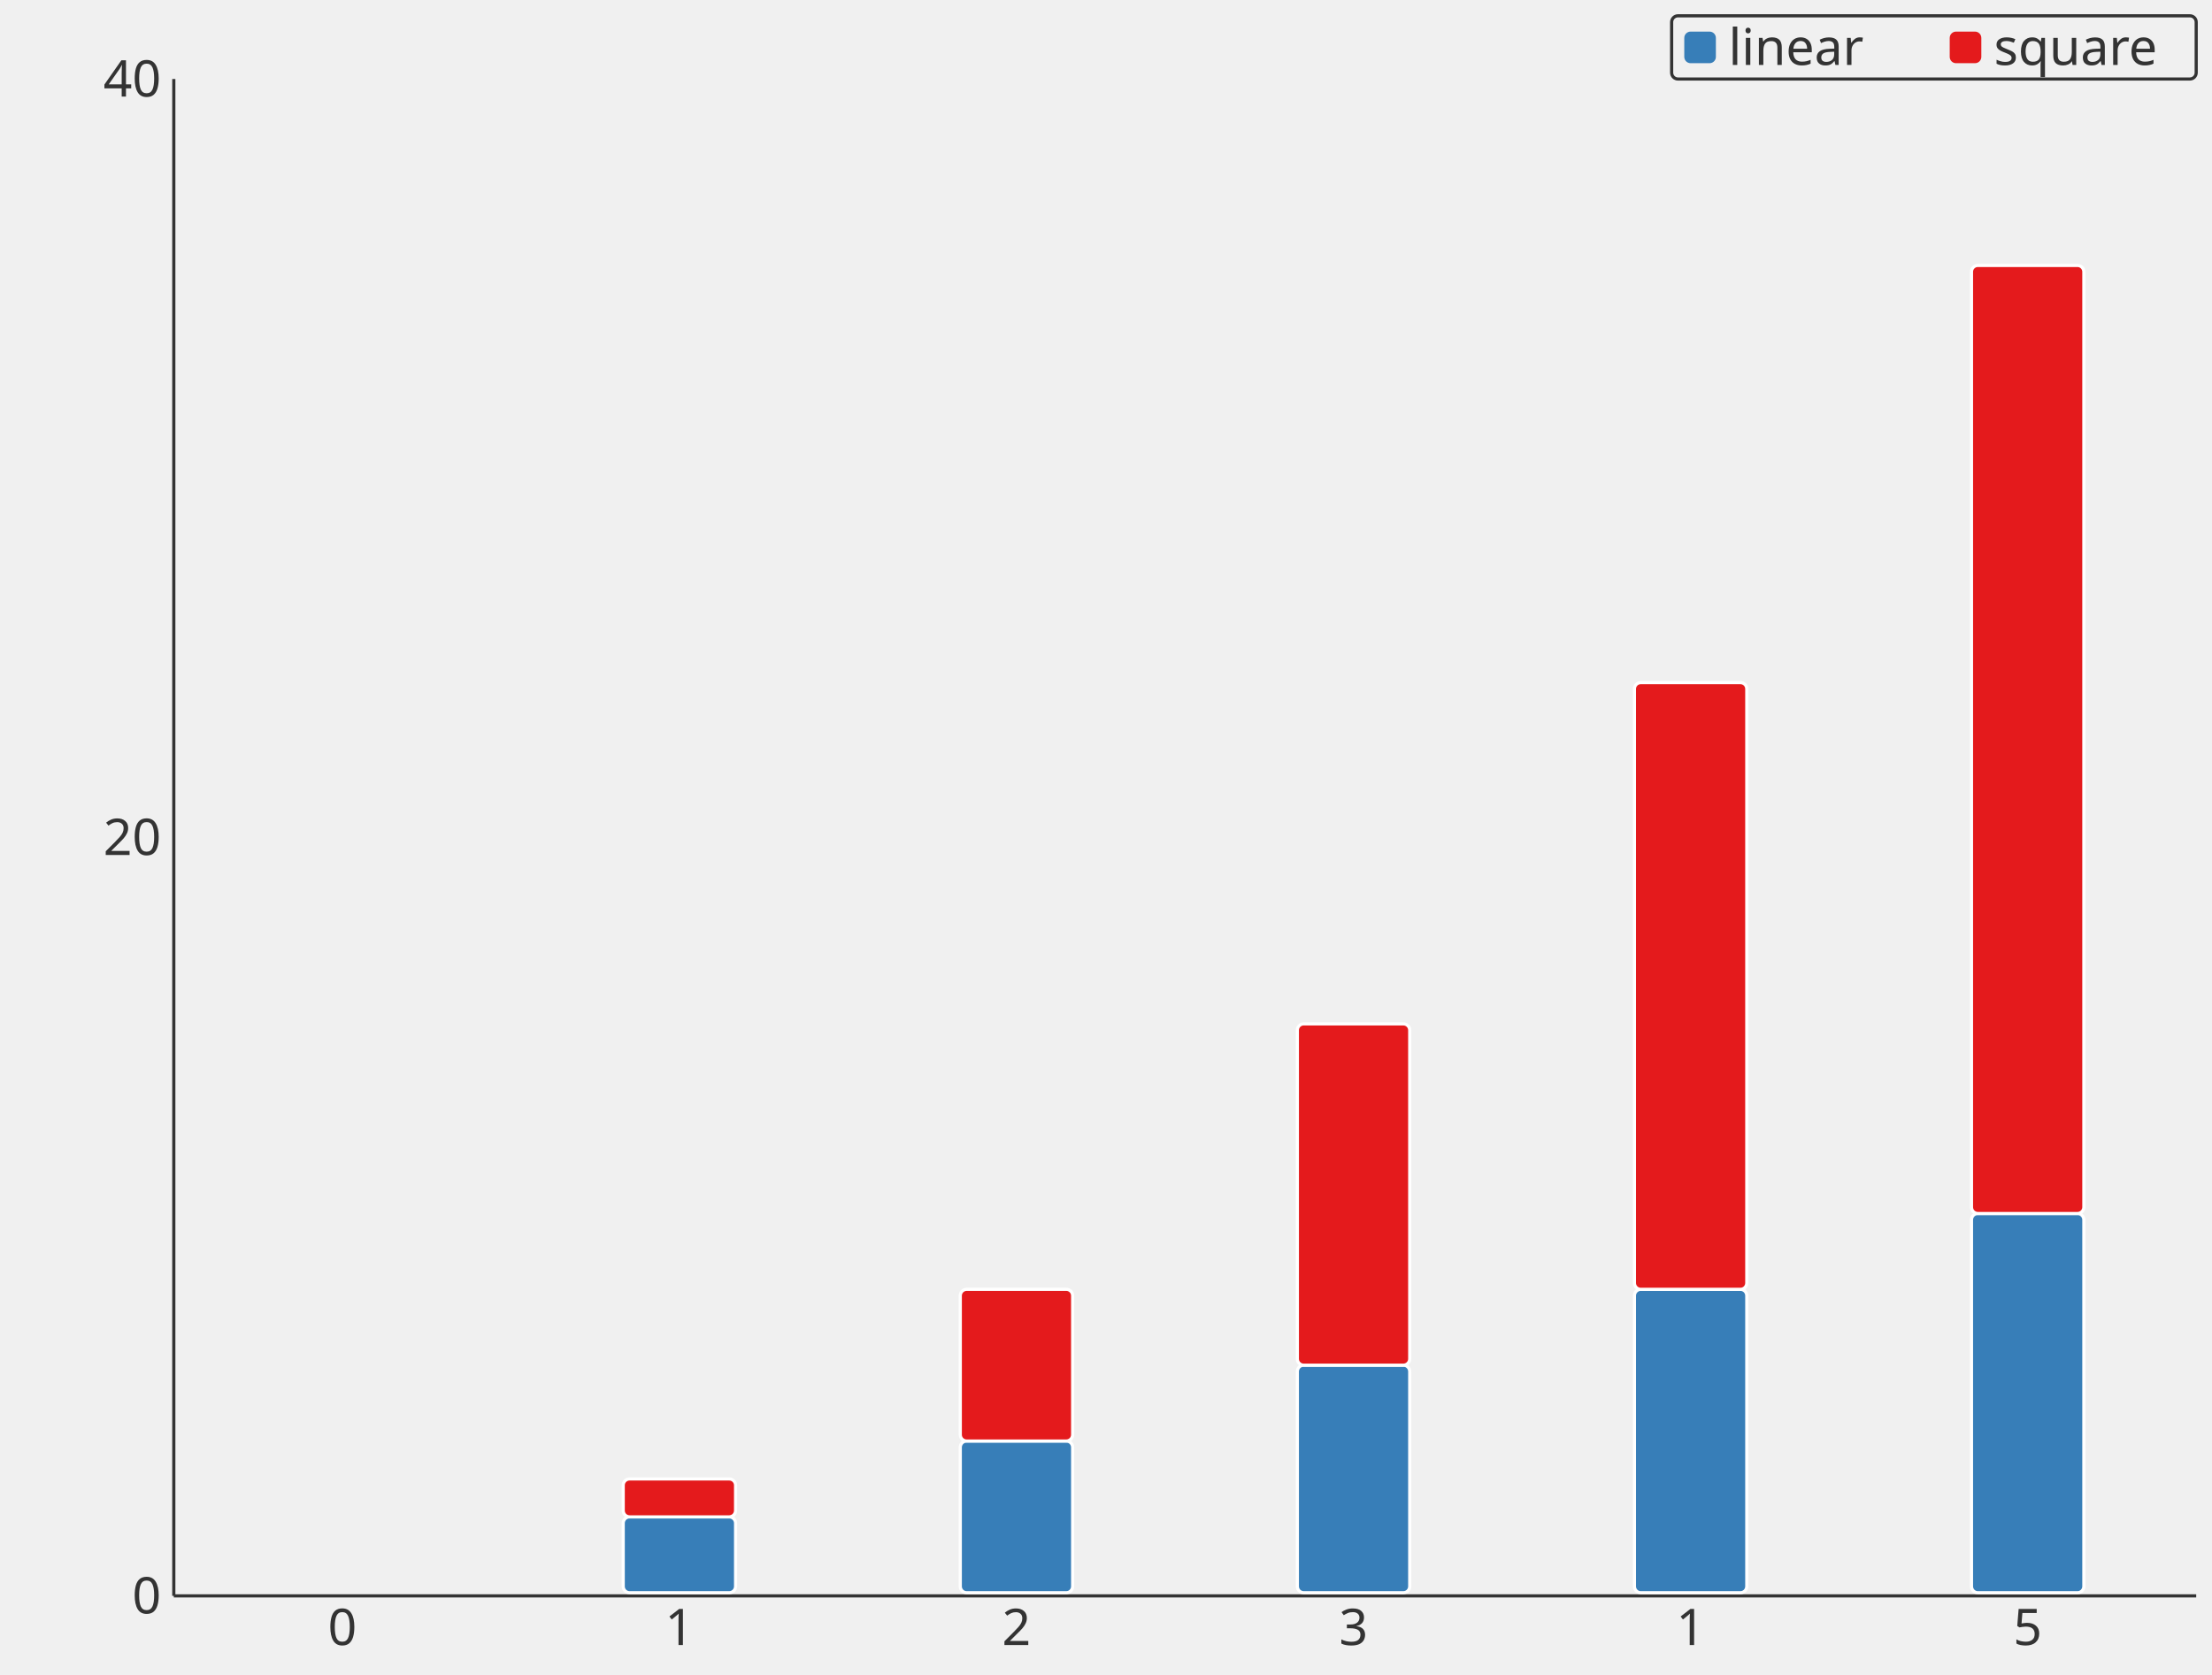
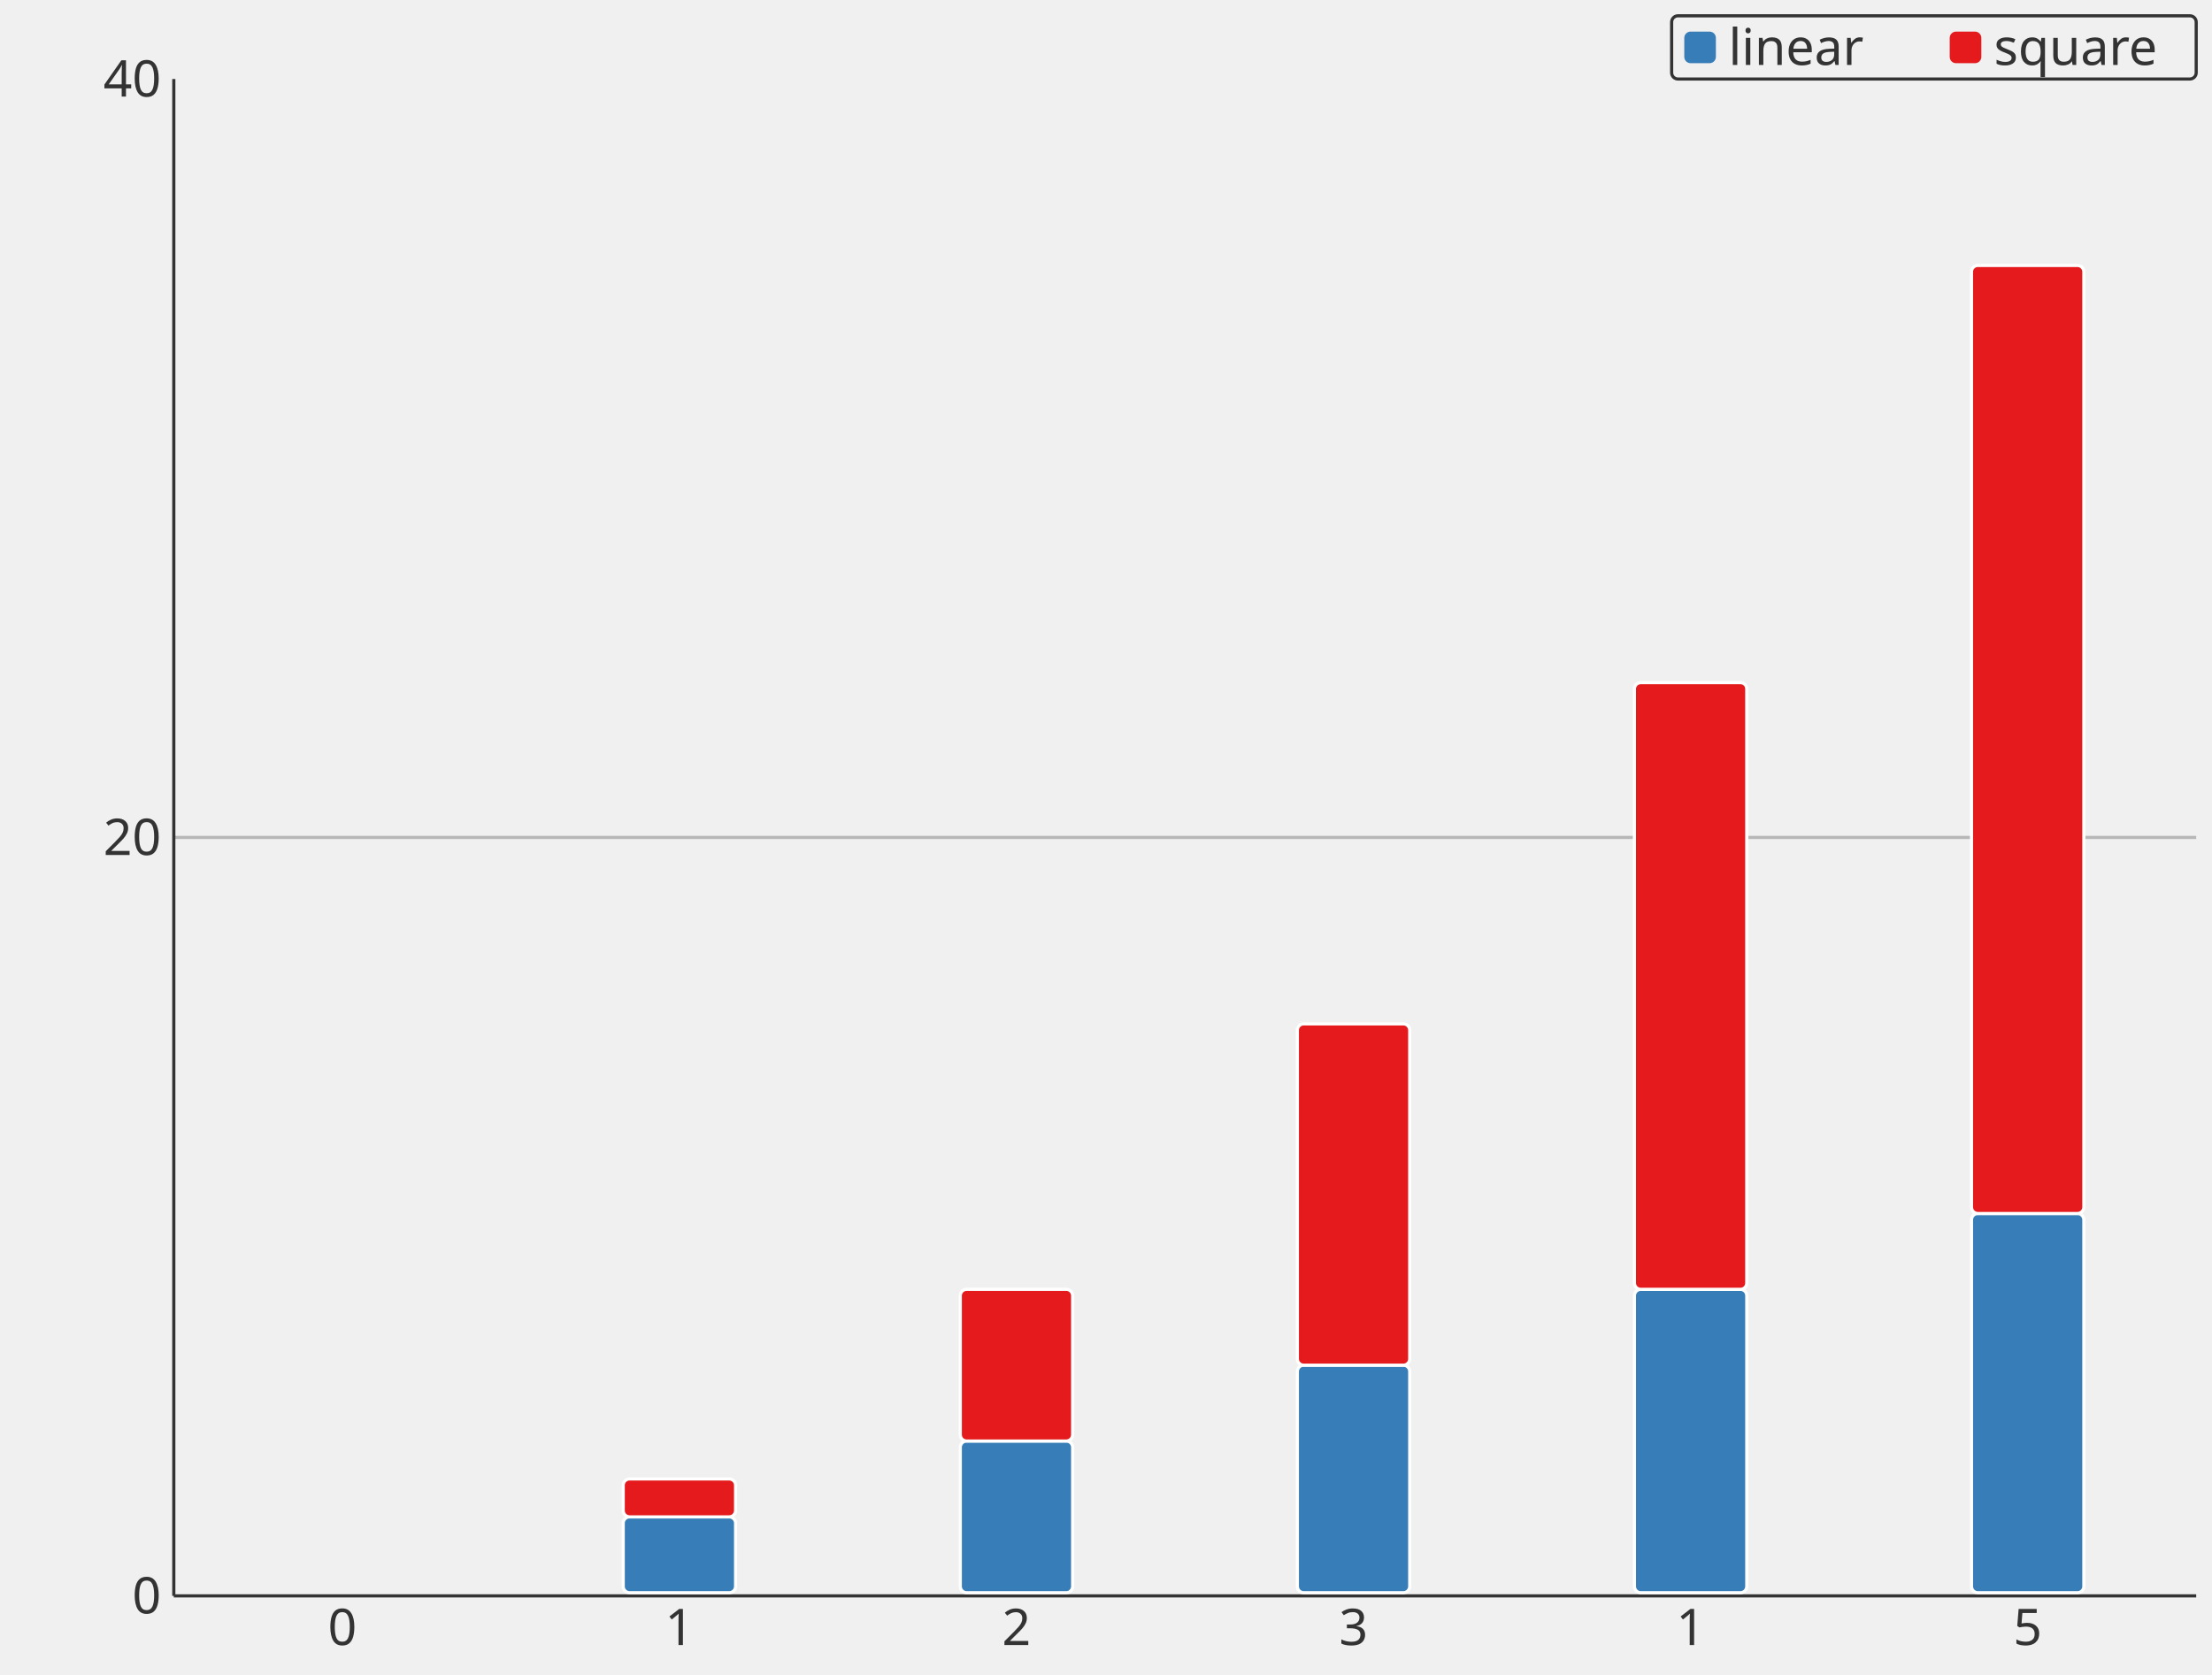
<svg xmlns="http://www.w3.org/2000/svg" font-family="sans-serif" font-size="16" viewBox="-55 -25 700 530">
  <style>
		@media (prefers-color-scheme: dark) {
			[fill="#333"] {fill: white}
			[stroke="#333"] {stroke: white}
		}
	</style>
  <g role="table">
    <line stroke="#333" x1="0" x2="0" y1="0" y2="480" />
    <line stroke="#333" x1="0" x2="640" y1="480" y2="480" />
+     <line opacity="0.3" stroke="#333" x1="0" x2="640" y1="240" y2="240" />
    <g aria-hidden="true">
      <text dominant-baseline="middle" fill="#333" text-anchor="end" x="-4" y="480">0</text>
      <text dominant-baseline="middle" fill="#333" text-anchor="end" x="-4" y="240">20</text>
      <text dominant-baseline="middle" fill="#333" text-anchor="end" x="-4" y="0">40</text>
    </g>
    <g role="row">
      <text dominant-baseline="middle" fill="#333" role="columnheader" text-anchor="middle" x="53.333" y="490">0</text>
      <text dominant-baseline="middle" fill="#333" role="columnheader" text-anchor="middle" x="160" y="490">1</text>
      <text dominant-baseline="middle" fill="#333" role="columnheader" text-anchor="middle" x="266.667" y="490">2</text>
      <text dominant-baseline="middle" fill="#333" role="columnheader" text-anchor="middle" x="373.333" y="490">3</text>
      <text dominant-baseline="middle" fill="#333" role="columnheader" text-anchor="middle" x="480" y="490">1</text>
      <text dominant-baseline="middle" fill="#333" role="columnheader" text-anchor="middle" x="586.667" y="490">5</text>
    </g>
    <g aria-hidden="true">
      <rect fill="none" height="20" rx="2" ry="2" stroke="#333" width="166" x="474" y="-20" />
      <rect fill="#377eb8" height="10" rx="2" ry="2" width="10" x="478" y="-15" />
      <text dominant-baseline="middle" fill="#333" x="492" y="-10">linear</text>
      <rect fill="#e41a1c" height="10" rx="2" ry="2" width="10" x="562" y="-15" />
      <text dominant-baseline="middle" fill="#333" x="576" y="-10">square</text>
    </g>
    <g fill="#377eb8" role="row" stroke="white">
      <rect height="0" role="cell" rx="2" ry="2" width="35.556" x="35.556" y="479" />
      <rect height="24" role="cell" rx="2" ry="2" width="35.556" x="142.222" y="455">
				</rect>
      <rect height="48" role="cell" rx="2" ry="2" width="35.556" x="248.889" y="431">
				</rect>
      <rect height="72" role="cell" rx="2" ry="2" width="35.556" x="355.556" y="407">
				</rect>
      <rect height="96" role="cell" rx="2" ry="2" width="35.556" x="462.222" y="383">
				</rect>
      <rect height="120" role="cell" rx="2" ry="2" width="35.556" x="568.889" y="359">
				</rect>
    </g>
    <g fill="#e41a1c" role="row" stroke="white">
      <rect height="0" role="cell" rx="2" ry="2" width="35.556" x="35.556" y="479" />
      <rect height="12" role="cell" rx="2" ry="2" width="35.556" x="142.222" y="443">
				</rect>
      <rect height="48" role="cell" rx="2" ry="2" width="35.556" x="248.889" y="383">
				</rect>
      <rect height="108" role="cell" rx="2" ry="2" width="35.556" x="355.556" y="299">
				</rect>
      <rect height="192" role="cell" rx="2" ry="2" width="35.556" x="462.222" y="191">
				</rect>
      <rect height="300" role="cell" rx="2" ry="2" width="35.556" x="568.889" y="59">
				</rect>
    </g>
  </g>
</svg>
